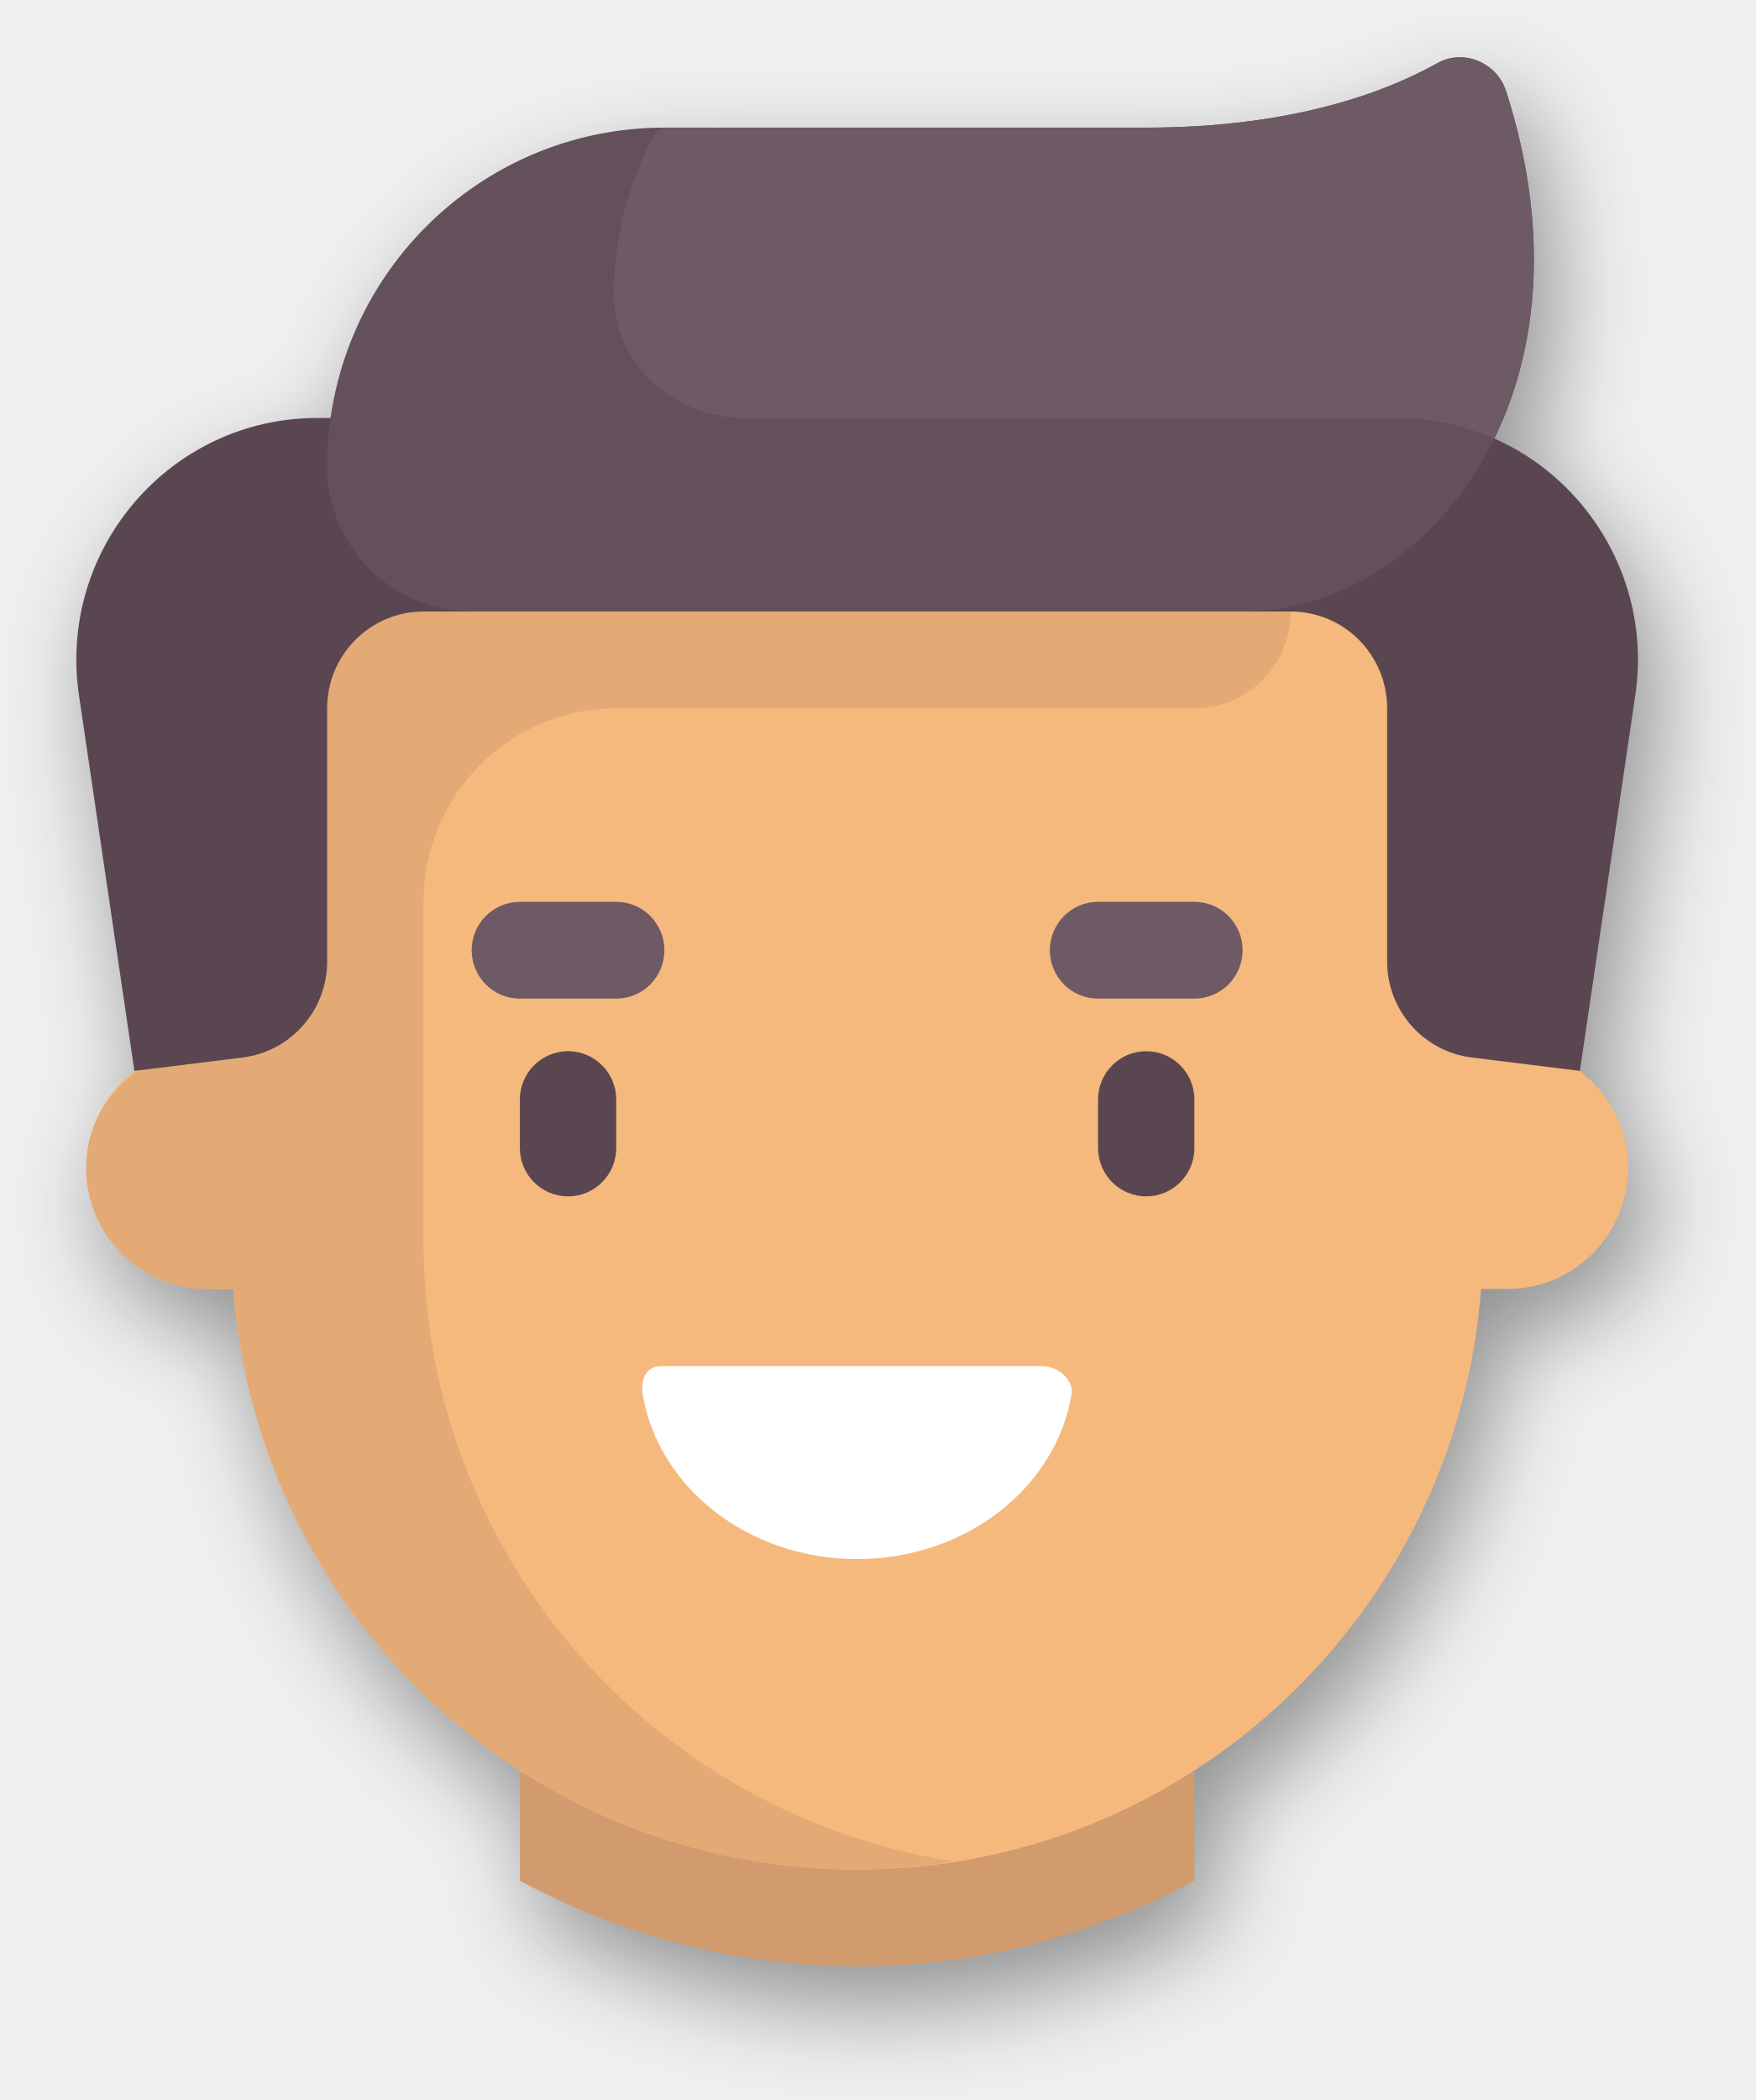
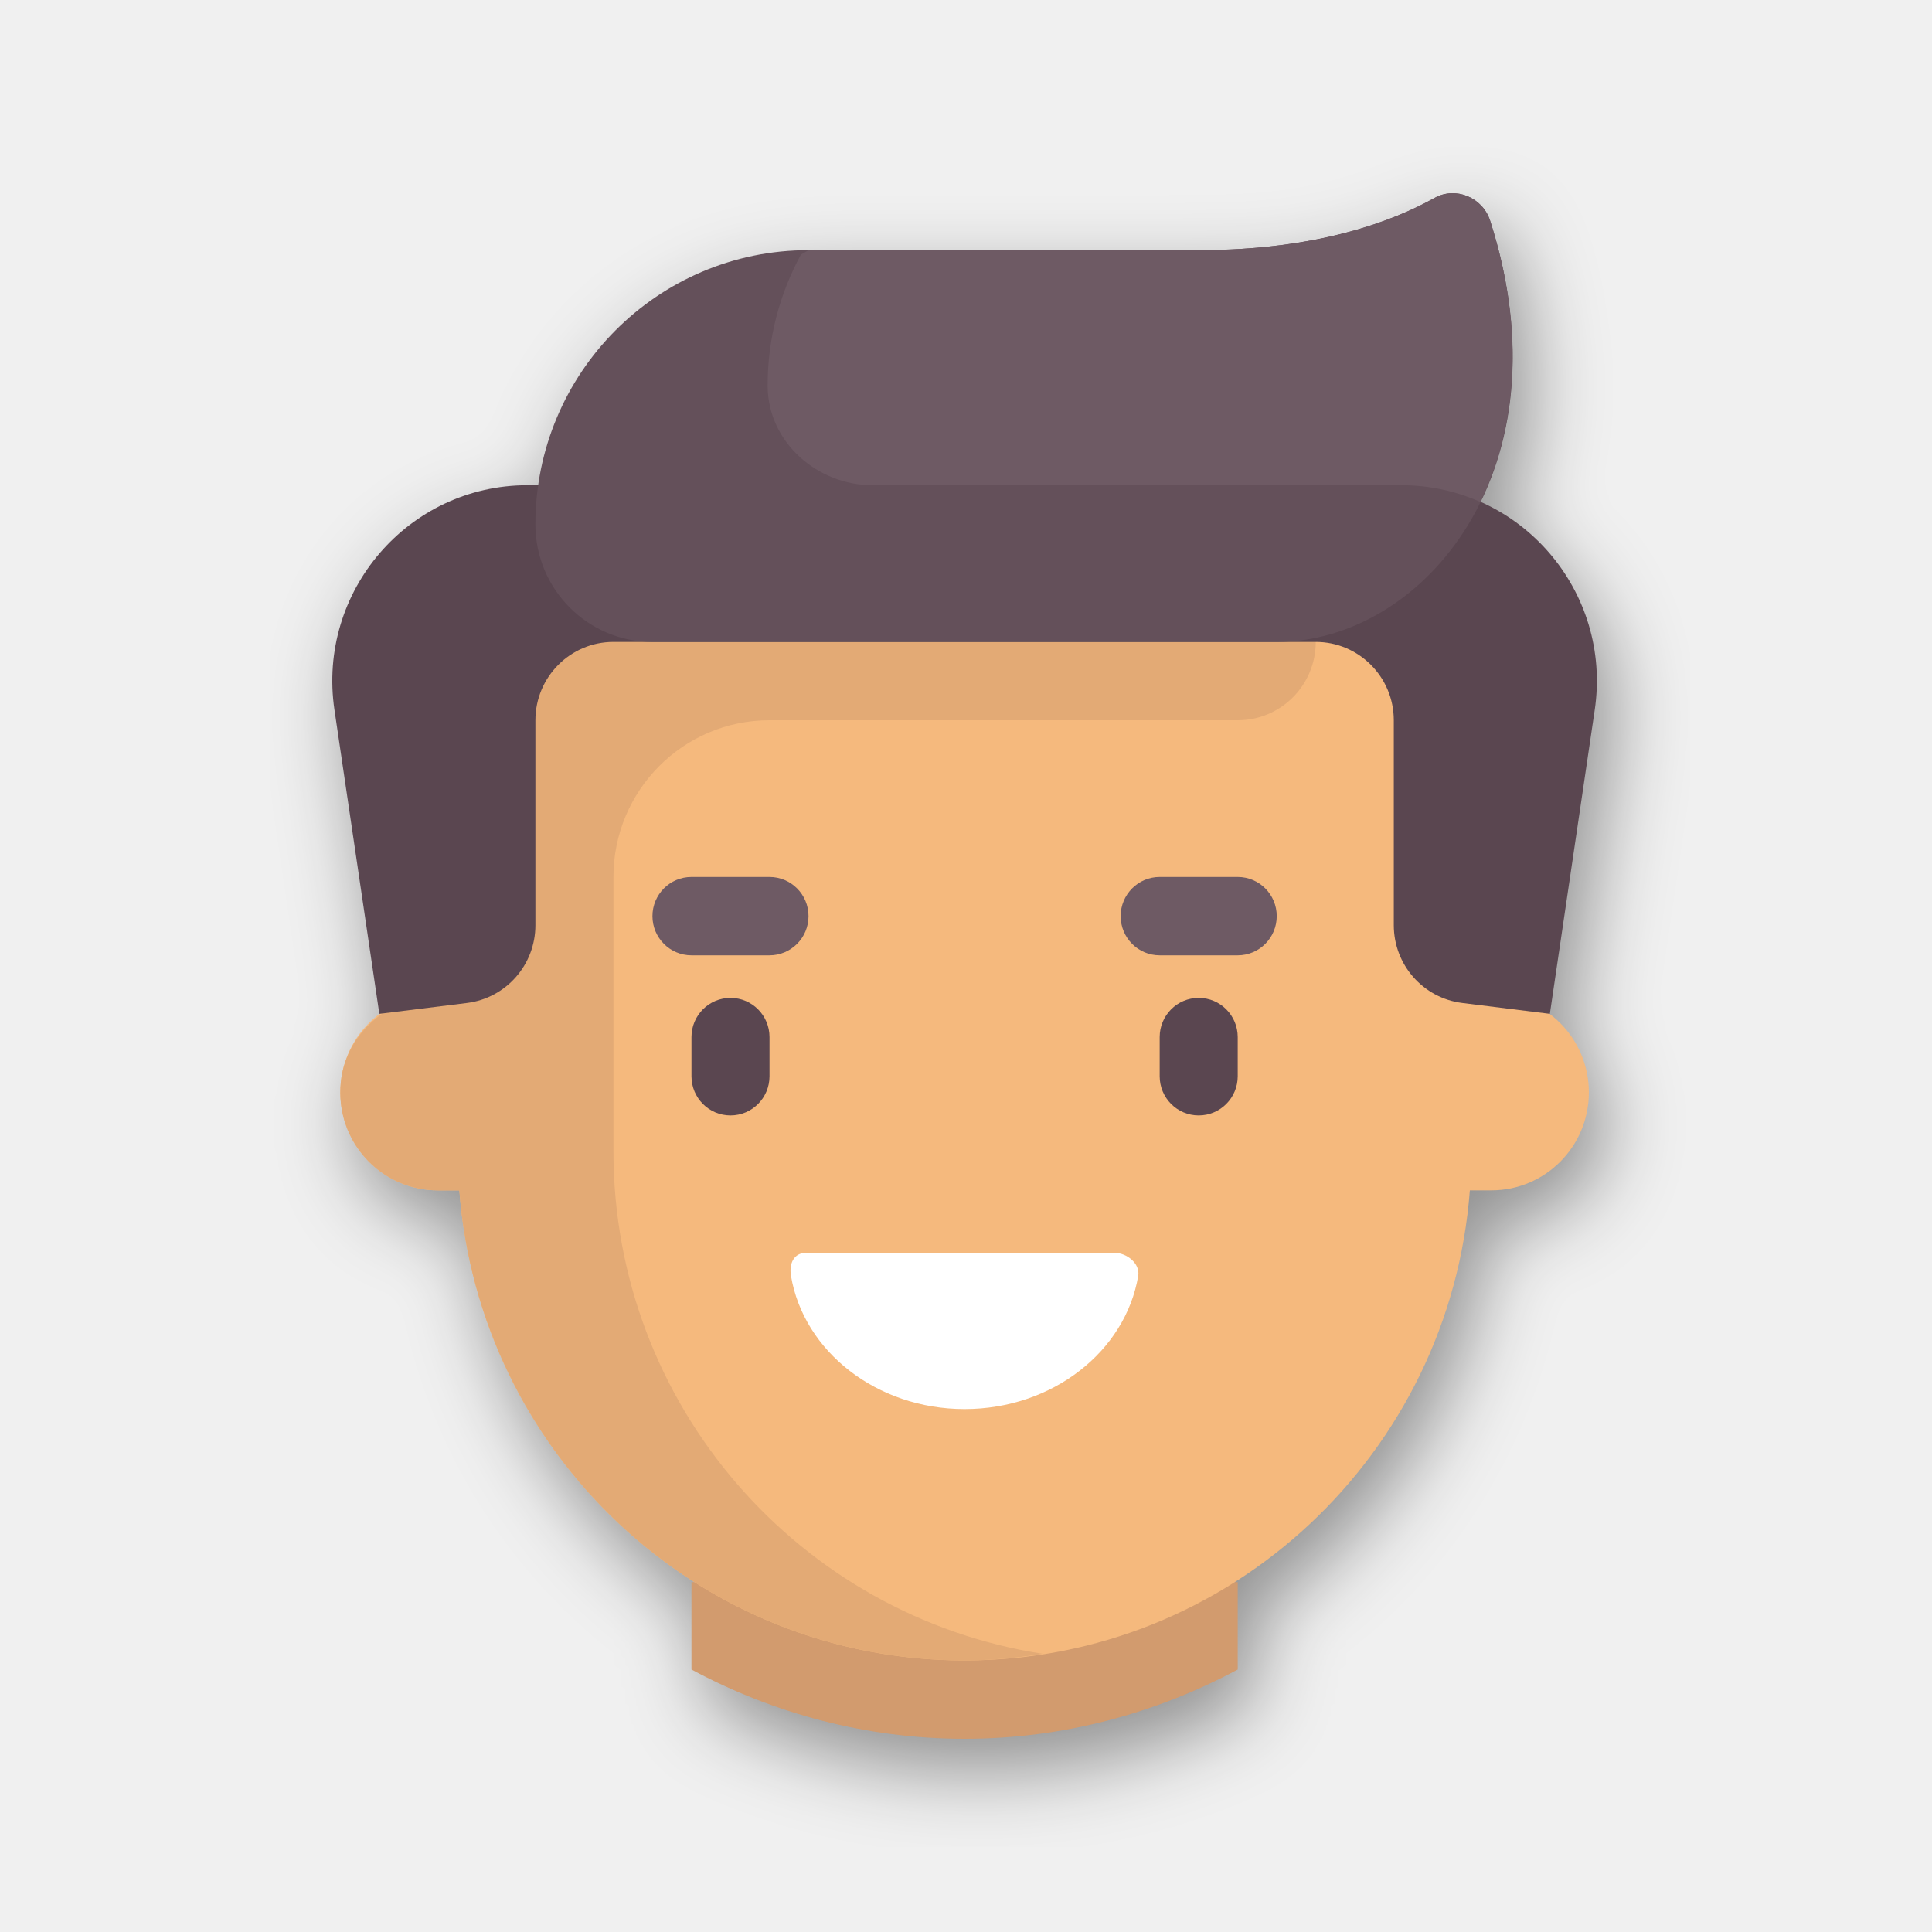
- <svg xmlns="http://www.w3.org/2000/svg" width="184" height="220" viewBox="0 0 184 220" fill="none">
+ <svg xmlns="http://www.w3.org/2000/svg" width="250" height="250" viewBox="0 0 250 250" fill="none">
  <g filter="url(#filter0_d)">
-     <path d="M54.476 197.035C65.083 202.724 77.112 206 89.818 206C102.524 206 114.553 202.724 125.16 197.035V185.724H54.476V197.035Z" fill="#D29B6E" />
-     <path d="M157.977 109.686H155.453V53.925H24.183V109.686H21.659C14.688 109.686 9.037 115.359 9.037 122.358C9.037 129.357 14.688 135.031 21.659 135.031H24.438C27.024 169.049 55.273 195.86 89.818 195.86C124.362 195.86 152.612 169.049 155.198 135.031H157.977C164.948 135.031 170.599 129.357 170.599 122.358C170.599 115.36 164.949 109.686 157.977 109.686Z" fill="#F5B97D" />
-     <path d="M135.258 64.064V53.925H24.183V109.686H22.379C15.777 109.686 9.76 114.455 9.102 121.051C8.345 128.636 14.258 135.031 21.659 135.031H24.439C27.025 169.049 55.274 195.86 89.818 195.86C93.272 195.86 96.64 195.522 99.948 195.005C68.49 190.131 44.379 162.91 44.379 129.961V94.477C44.379 83.279 53.42 74.2 64.574 74.2H125.16C130.737 74.202 135.258 69.663 135.258 64.064Z" fill="#E3AA75" />
-     <path d="M59.525 125.334C56.734 125.334 54.476 123.064 54.476 120.265V115.196C54.476 112.396 56.734 110.126 59.525 110.126C62.315 110.126 64.574 112.396 64.574 115.196V120.265C64.574 123.065 62.316 125.334 59.525 125.334Z" fill="#5A4650" />
-     <path d="M120.111 125.334C117.321 125.334 115.062 123.064 115.062 120.265V115.196C115.062 112.396 117.321 110.126 120.111 110.126C122.902 110.126 125.16 112.396 125.16 115.196V120.265C125.16 123.065 122.902 125.334 120.111 125.334Z" fill="#5A4650" />
-     <path d="M64.573 104.617H54.476C51.685 104.617 49.427 102.347 49.427 99.548C49.427 96.749 51.685 94.479 54.476 94.479H64.573C67.364 94.479 69.622 96.749 69.622 99.548C69.622 102.347 67.365 104.617 64.573 104.617Z" fill="#6E5A64" />
-     <path d="M125.16 104.617H115.062C112.272 104.617 110.013 102.347 110.013 99.548C110.013 96.749 112.272 94.479 115.062 94.479H125.16C127.95 94.479 130.209 96.749 130.209 99.548C130.209 102.347 127.95 104.617 125.16 104.617Z" fill="#6E5A64" />
-     <path d="M69.305 143.118C67.715 143.118 67.086 144.516 67.351 146.09C68.991 155.85 78.425 163.334 89.818 163.334C101.211 163.334 110.645 155.85 112.285 146.09C112.549 144.516 110.816 143.118 109.226 143.118H69.305Z" fill="white" />
-     <path d="M146.386 43.788H33.249C17.834 43.788 6.018 57.539 8.278 72.849L14.085 112.191L25.421 110.785C30.48 110.157 34.281 105.842 34.281 100.723V74.202C34.281 68.603 38.802 64.064 44.379 64.064H135.258C140.834 64.064 145.356 68.603 145.356 74.202V100.723C145.356 105.841 149.156 110.157 154.215 110.784L165.551 112.19L171.359 72.849C173.618 57.538 161.802 43.788 146.386 43.788Z" fill="#5A4650" />
-     <path d="M157.823 9.563C156.853 6.545 153.361 5.079 150.601 6.624C145.342 9.571 135.564 13.37 120.111 13.37H69.622C50.103 13.37 34.28 29.257 34.28 48.854C34.28 57.253 41.061 64.062 49.426 64.062H130.208C149.181 64.062 168.154 41.693 157.823 9.563Z" fill="#64505A" />
-     <path d="M64.335 31.044C64.412 38.231 70.752 43.788 77.911 43.788H146.386C150.019 43.788 153.441 44.574 156.537 45.943C161.136 36.569 162.493 24.076 157.817 9.546C156.85 6.542 153.361 5.08 150.616 6.62C145.359 9.568 135.578 13.374 120.111 13.374H69.622C69.306 13.56 68.949 13.77 68.634 13.956C65.904 18.989 64.333 24.746 64.333 30.881C64.334 30.934 64.335 30.989 64.335 31.044Z" fill="#6E5A64" />
+     <path d="M89.476 216.035C100.083 221.724 112.112 225 124.818 225C137.524 225 149.553 221.724 160.16 216.035V204.724H89.476V216.035Z" fill="#D29B6E" />
+     <path d="M192.977 128.686H190.453V72.925H59.183V128.686H56.659C49.688 128.686 44.037 134.359 44.037 141.358C44.037 148.357 49.688 154.031 56.659 154.031H59.438C62.024 188.049 90.273 214.86 124.818 214.86C159.362 214.86 187.612 188.049 190.198 154.031H192.977C199.948 154.031 205.599 148.357 205.599 141.358C205.599 134.36 199.949 128.686 192.977 128.686Z" fill="#F5B97D" />
+     <path d="M170.258 83.064V72.925H59.183V128.686H57.379C50.776 128.686 44.76 133.455 44.102 140.051C43.346 147.636 49.258 154.031 56.659 154.031H59.439C62.025 188.049 90.274 214.86 124.818 214.86C128.272 214.86 131.64 214.522 134.948 214.005C103.49 209.131 79.379 181.91 79.379 148.961V113.477C79.379 102.279 88.42 93.2 99.574 93.2H160.16C165.737 93.202 170.258 88.663 170.258 83.064Z" fill="#E3AA75" />
+     <path d="M94.525 144.334C91.734 144.334 89.476 142.064 89.476 139.265V134.196C89.476 131.396 91.734 129.126 94.525 129.126C97.315 129.126 99.574 131.396 99.574 134.196V139.265C99.574 142.065 97.316 144.334 94.525 144.334Z" fill="#5A4650" />
+     <path d="M155.111 144.334C152.321 144.334 150.062 142.064 150.062 139.265V134.196C150.062 131.396 152.321 129.126 155.111 129.126C157.902 129.126 160.16 131.396 160.16 134.196V139.265C160.16 142.065 157.902 144.334 155.111 144.334Z" fill="#5A4650" />
+     <path d="M99.573 123.617H89.476C86.685 123.617 84.427 121.347 84.427 118.548C84.427 115.749 86.685 113.479 89.476 113.479H99.573C102.364 113.479 104.622 115.749 104.622 118.548C104.622 121.347 102.365 123.617 99.573 123.617Z" fill="#6E5A64" />
+     <path d="M160.16 123.617H150.062C147.272 123.617 145.013 121.347 145.013 118.548C145.013 115.749 147.272 113.479 150.062 113.479H160.16C162.95 113.479 165.209 115.749 165.209 118.548C165.209 121.347 162.95 123.617 160.16 123.617Z" fill="#6E5A64" />
+     <path d="M104.305 162.118C102.715 162.118 102.086 163.516 102.351 165.09C103.991 174.85 113.425 182.334 124.818 182.334C136.211 182.334 145.645 174.85 147.285 165.09C147.549 163.516 145.816 162.118 144.226 162.118H104.305Z" fill="white" />
+     <path d="M181.386 62.788H68.249C52.834 62.788 41.018 76.539 43.278 91.849L49.086 131.191L60.421 129.785C65.481 129.157 69.281 124.842 69.281 119.723V93.202C69.281 87.603 73.802 83.064 79.379 83.064H170.258C175.834 83.064 180.356 87.603 180.356 93.202V119.723C180.356 124.841 184.156 129.157 189.215 129.784L200.551 131.19L206.359 91.849C208.618 76.538 196.802 62.788 181.386 62.788Z" fill="#5A4650" />
+     <path d="M192.823 28.563C191.853 25.544 188.361 24.079 185.601 25.624C180.342 28.571 170.564 32.37 155.111 32.37H104.622C85.103 32.37 69.28 48.257 69.28 67.854C69.28 76.253 76.061 83.062 84.426 83.062H165.208C184.181 83.062 203.154 60.693 192.823 28.563Z" fill="#64505A" />
+     <path d="M99.335 50.044C99.412 57.231 105.752 62.788 112.911 62.788H181.386C185.019 62.788 188.441 63.574 191.537 64.943C196.136 55.569 197.493 43.076 192.817 28.546C191.85 25.542 188.361 24.08 185.616 25.619C180.359 28.568 170.578 32.374 155.111 32.374H104.622C104.307 32.56 103.949 32.77 103.634 32.956C100.904 37.989 99.333 43.746 99.333 49.881C99.334 49.934 99.335 49.989 99.335 50.044Z" fill="#6E5A64" />
  </g>
  <defs>
-     <filter id="filter0_d" x="0" y="0" width="183.636" height="220" filterUnits="userSpaceOnUse" color-interpolation-filters="sRGB">
+     <filter id="filter0_d" x="35" y="19" width="183.636" height="220" filterUnits="userSpaceOnUse" color-interpolation-filters="sRGB">
      <feFlood flood-opacity="0" result="BackgroundImageFix" />
      <feColorMatrix in="SourceAlpha" type="matrix" values="0 0 0 0 0 0 0 0 0 0 0 0 0 0 0 0 0 0 127 0" />
      <feOffset dx="2" dy="4" />
      <feGaussianBlur stdDeviation="5" />
      <feColorMatrix type="matrix" values="0 0 0 0 0 0 0 0 0 0 0 0 0 0 0 0 0 0 0.4 0" />
      <feBlend mode="normal" in2="BackgroundImageFix" result="effect1_dropShadow" />
      <feBlend mode="normal" in="SourceGraphic" in2="effect1_dropShadow" result="shape" />
    </filter>
  </defs>
</svg>
